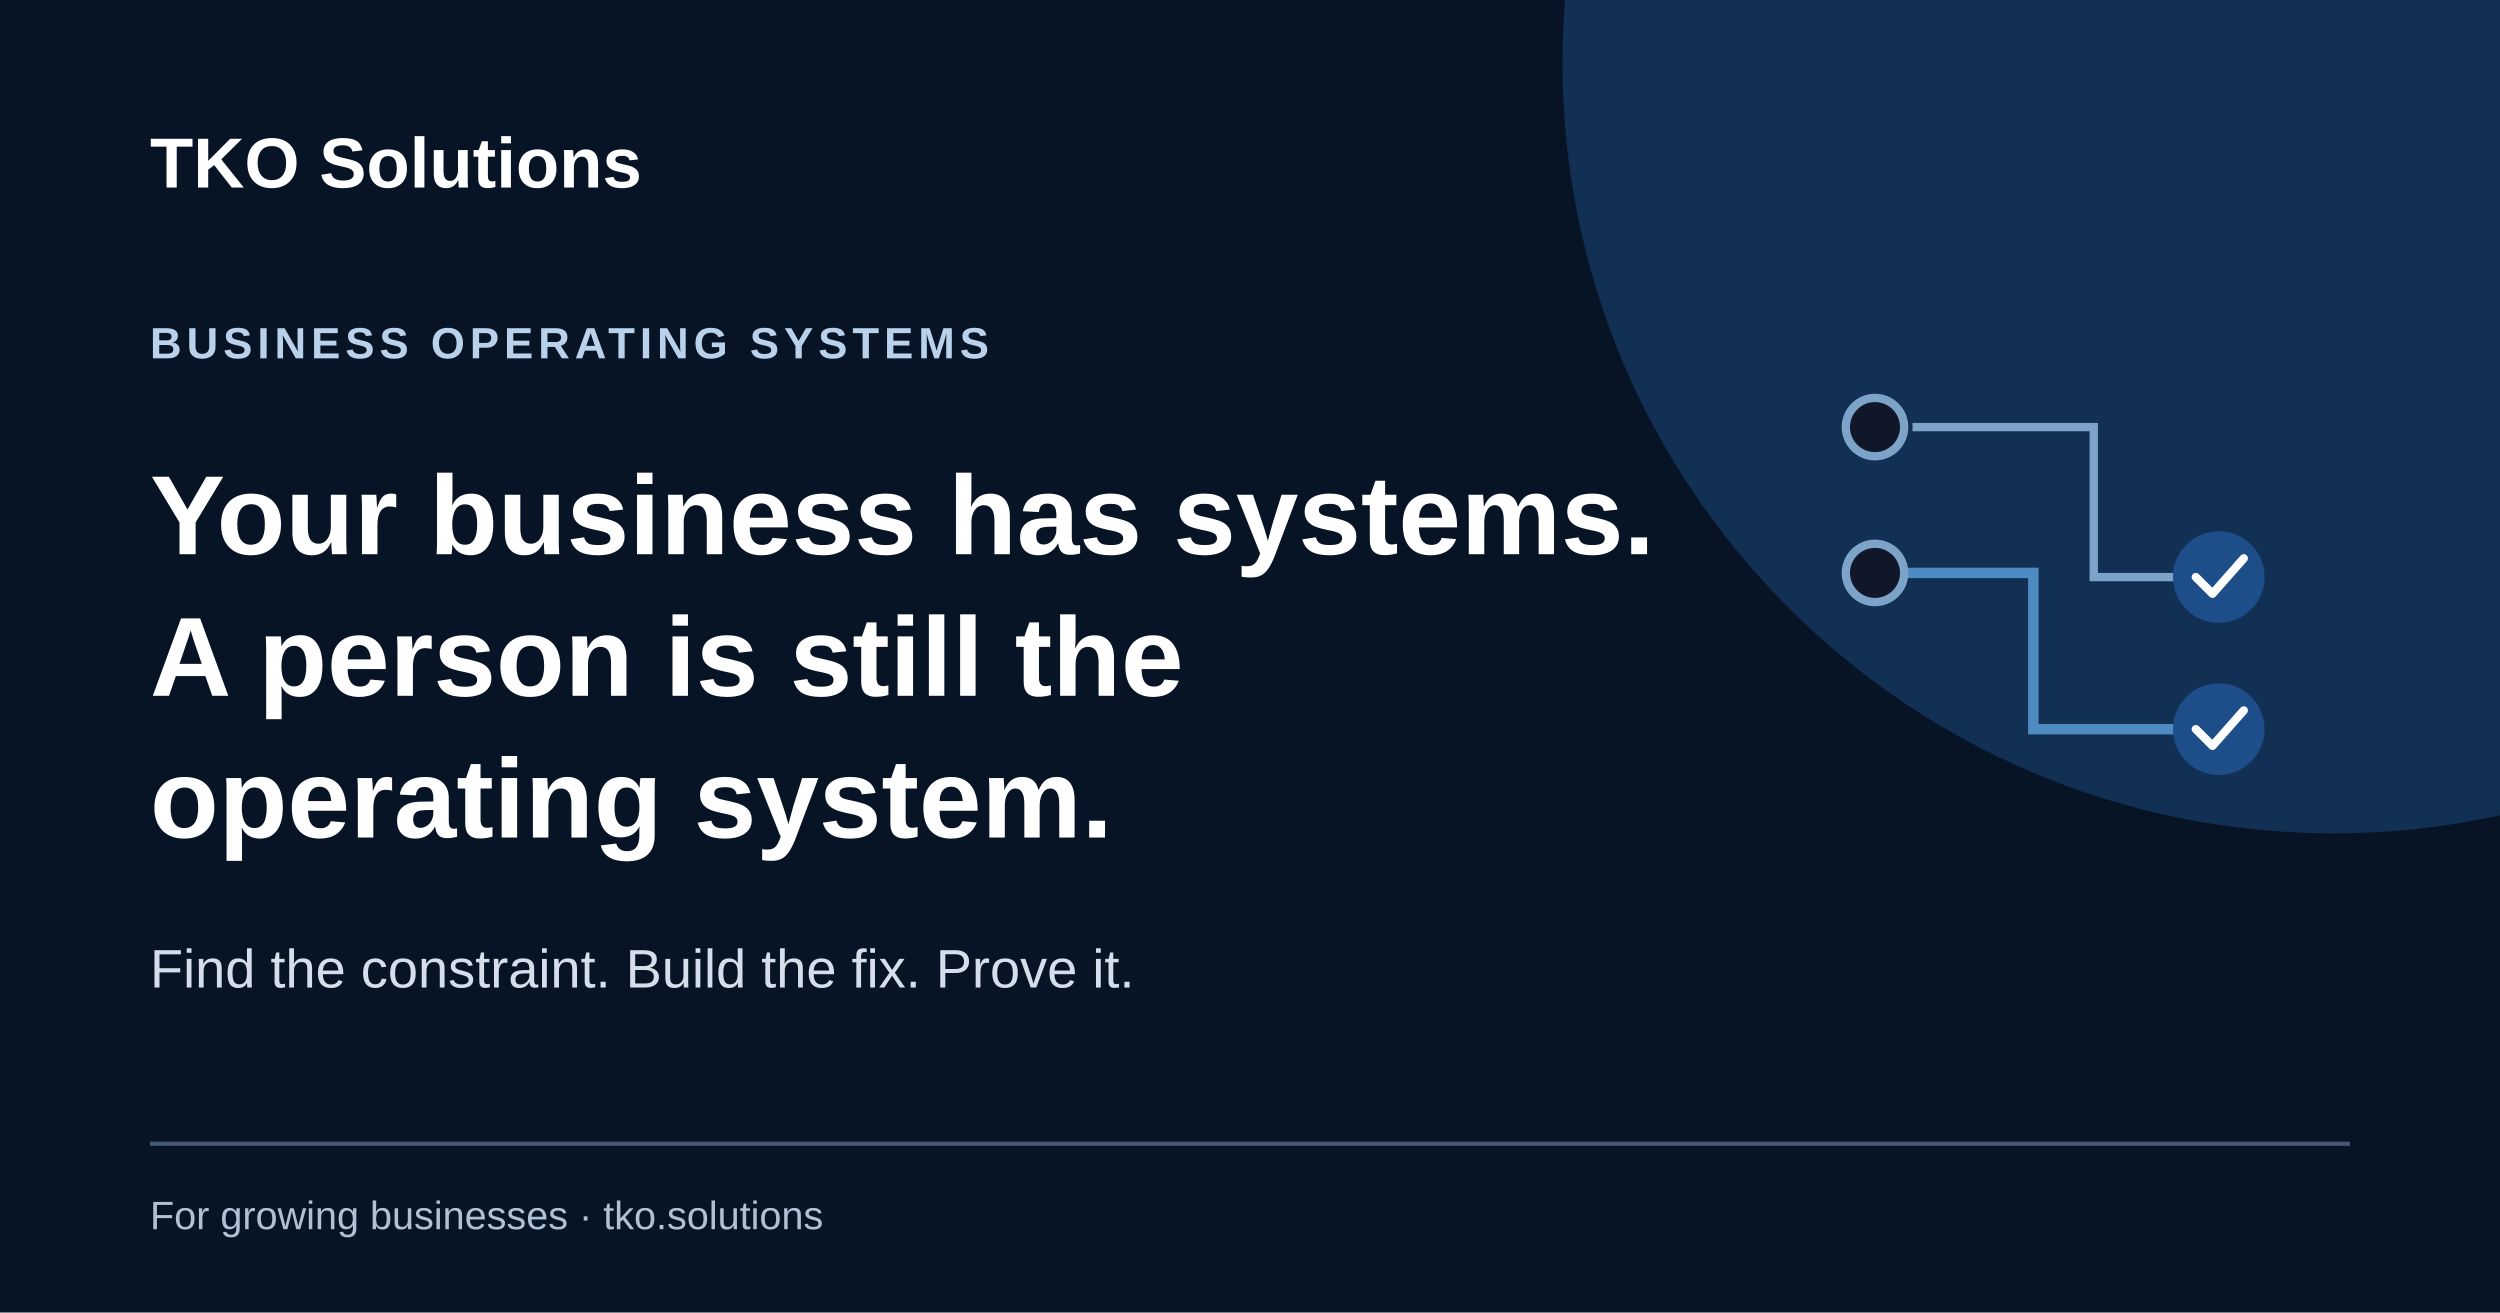
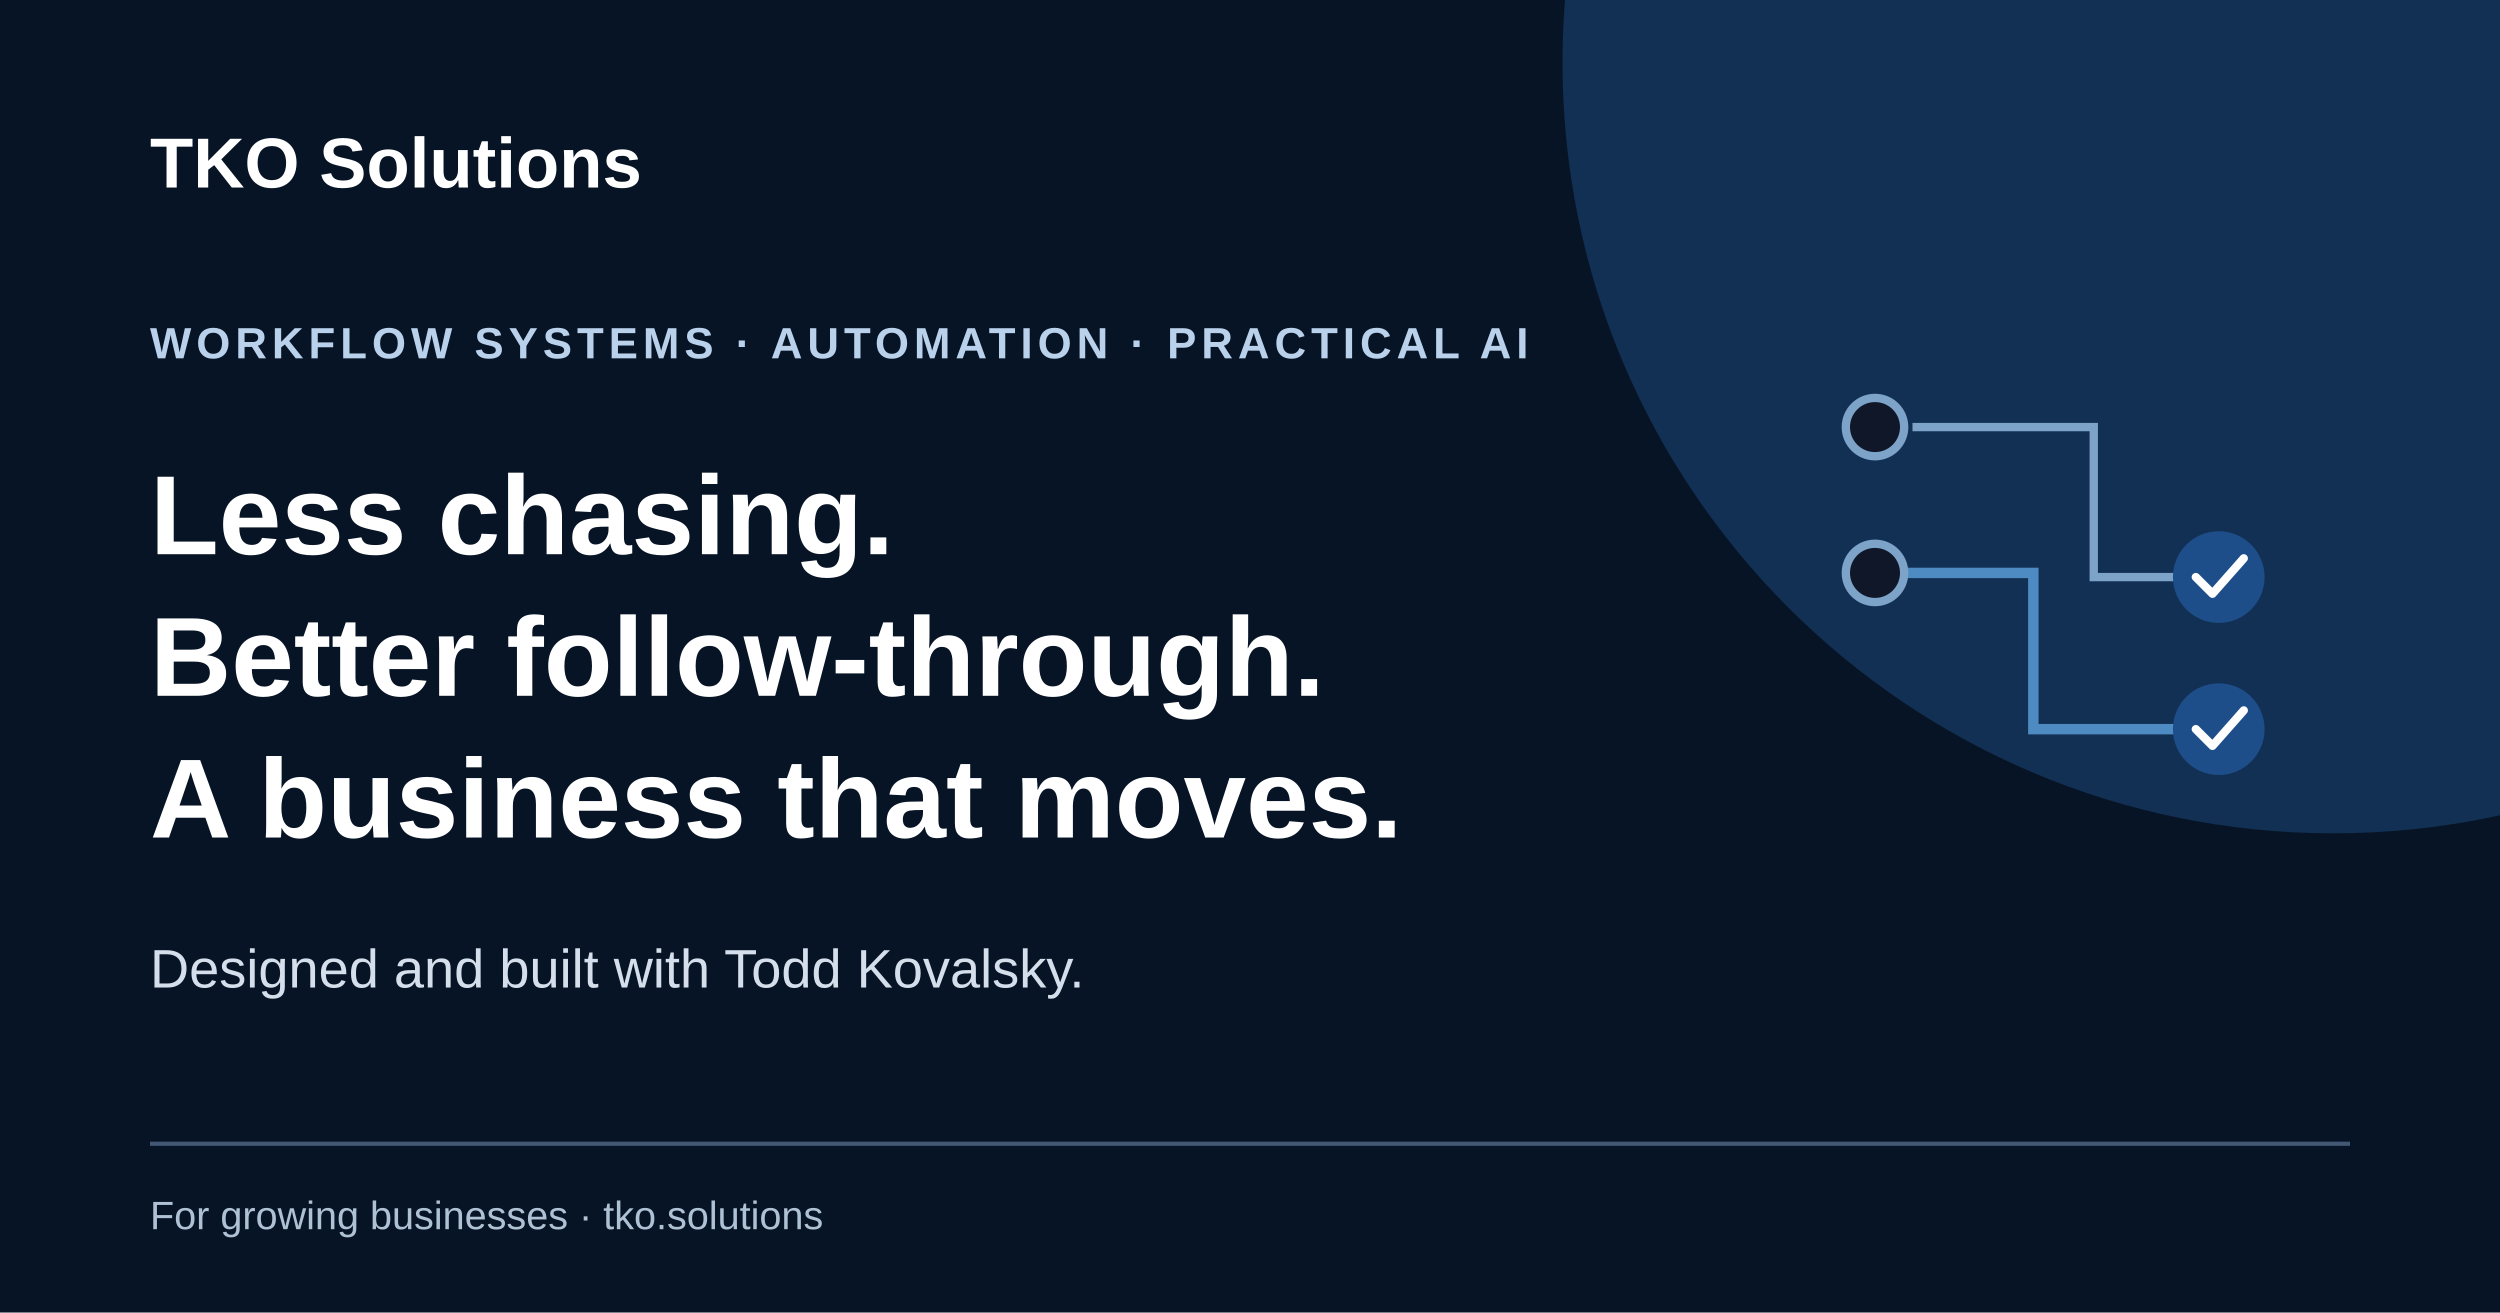
<svg xmlns="http://www.w3.org/2000/svg" width="1200" height="630" viewBox="0 0 1200 630" fill="none">
  <rect width="1200" height="630" fill="#071425" />
  <circle cx="1120" cy="30" r="370" fill="#163A66" opacity="0.72" />
  <text x="72" y="90" fill="white" font-family="Arial, Helvetica, sans-serif" font-size="34" font-weight="700">TKO Solutions</text>
-   <text x="72" y="172" fill="#B9D1EB" font-family="Arial, Helvetica, sans-serif" font-size="21" font-weight="700" letter-spacing="2.4">BUSINESS OPERATING SYSTEMS</text>
-   <text x="72" y="266" fill="white" font-family="Arial, Helvetica, sans-serif" font-size="54" font-weight="700">Your business has systems.</text>
-   <text x="72" y="334" fill="white" font-family="Arial, Helvetica, sans-serif" font-size="54" font-weight="700">A person is still the</text>
-   <text x="72" y="402" fill="white" font-family="Arial, Helvetica, sans-serif" font-size="54" font-weight="700">operating system.</text>
-   <text x="72" y="474" fill="#D5DEEB" font-family="Arial, Helvetica, sans-serif" font-size="26">Find the constraint. Build the fix. Prove it.</text>
+   <text x="72" y="172" fill="#B9D1EB" font-family="Arial, Helvetica, sans-serif" font-size="21" font-weight="700" letter-spacing="2.4">WORKFLOW SYSTEMS · AUTOMATION · PRACTICAL AI</text>
+   <text x="72" y="266" fill="white" font-family="Arial, Helvetica, sans-serif" font-size="54" font-weight="700">Less chasing.</text>
+   <text x="72" y="334" fill="white" font-family="Arial, Helvetica, sans-serif" font-size="54" font-weight="700">Better follow-through.</text>
+   <text x="72" y="402" fill="white" font-family="Arial, Helvetica, sans-serif" font-size="54" font-weight="700">A business that moves.</text>
+   <text x="72" y="474" fill="#D5DEEB" font-family="Arial, Helvetica, sans-serif" font-size="26">Designed and built with Todd Kovalsky.</text>
  <g transform="translate(900 205)">
    <circle cx="0" cy="0" r="14" fill="#0F1729" stroke="#7DA3C9" stroke-width="4" />
    <path d="M18 0H105V72H165" stroke="#7DA3C9" stroke-width="4" />
    <circle cx="165" cy="72" r="22" fill="#1D4E89" />
    <path d="M154 72L162 80L177 63" stroke="white" stroke-width="4" stroke-linecap="round" stroke-linejoin="round" />
    <path d="M0 70H76V145H165" stroke="#4F8BC3" stroke-width="5" />
    <circle cx="0" cy="70" r="14" fill="#0F1729" stroke="#7DA3C9" stroke-width="4" />
    <circle cx="165" cy="145" r="22" fill="#1D4E89" />
    <path d="M154 145L162 153L177 136" stroke="white" stroke-width="4" stroke-linecap="round" stroke-linejoin="round" />
  </g>
  <rect x="72" y="548" width="1056" height="2" fill="#435874" />
  <text x="72" y="590" fill="#AFC1D5" font-family="Arial, Helvetica, sans-serif" font-size="19">For growing businesses · tko.solutions</text>
</svg>
